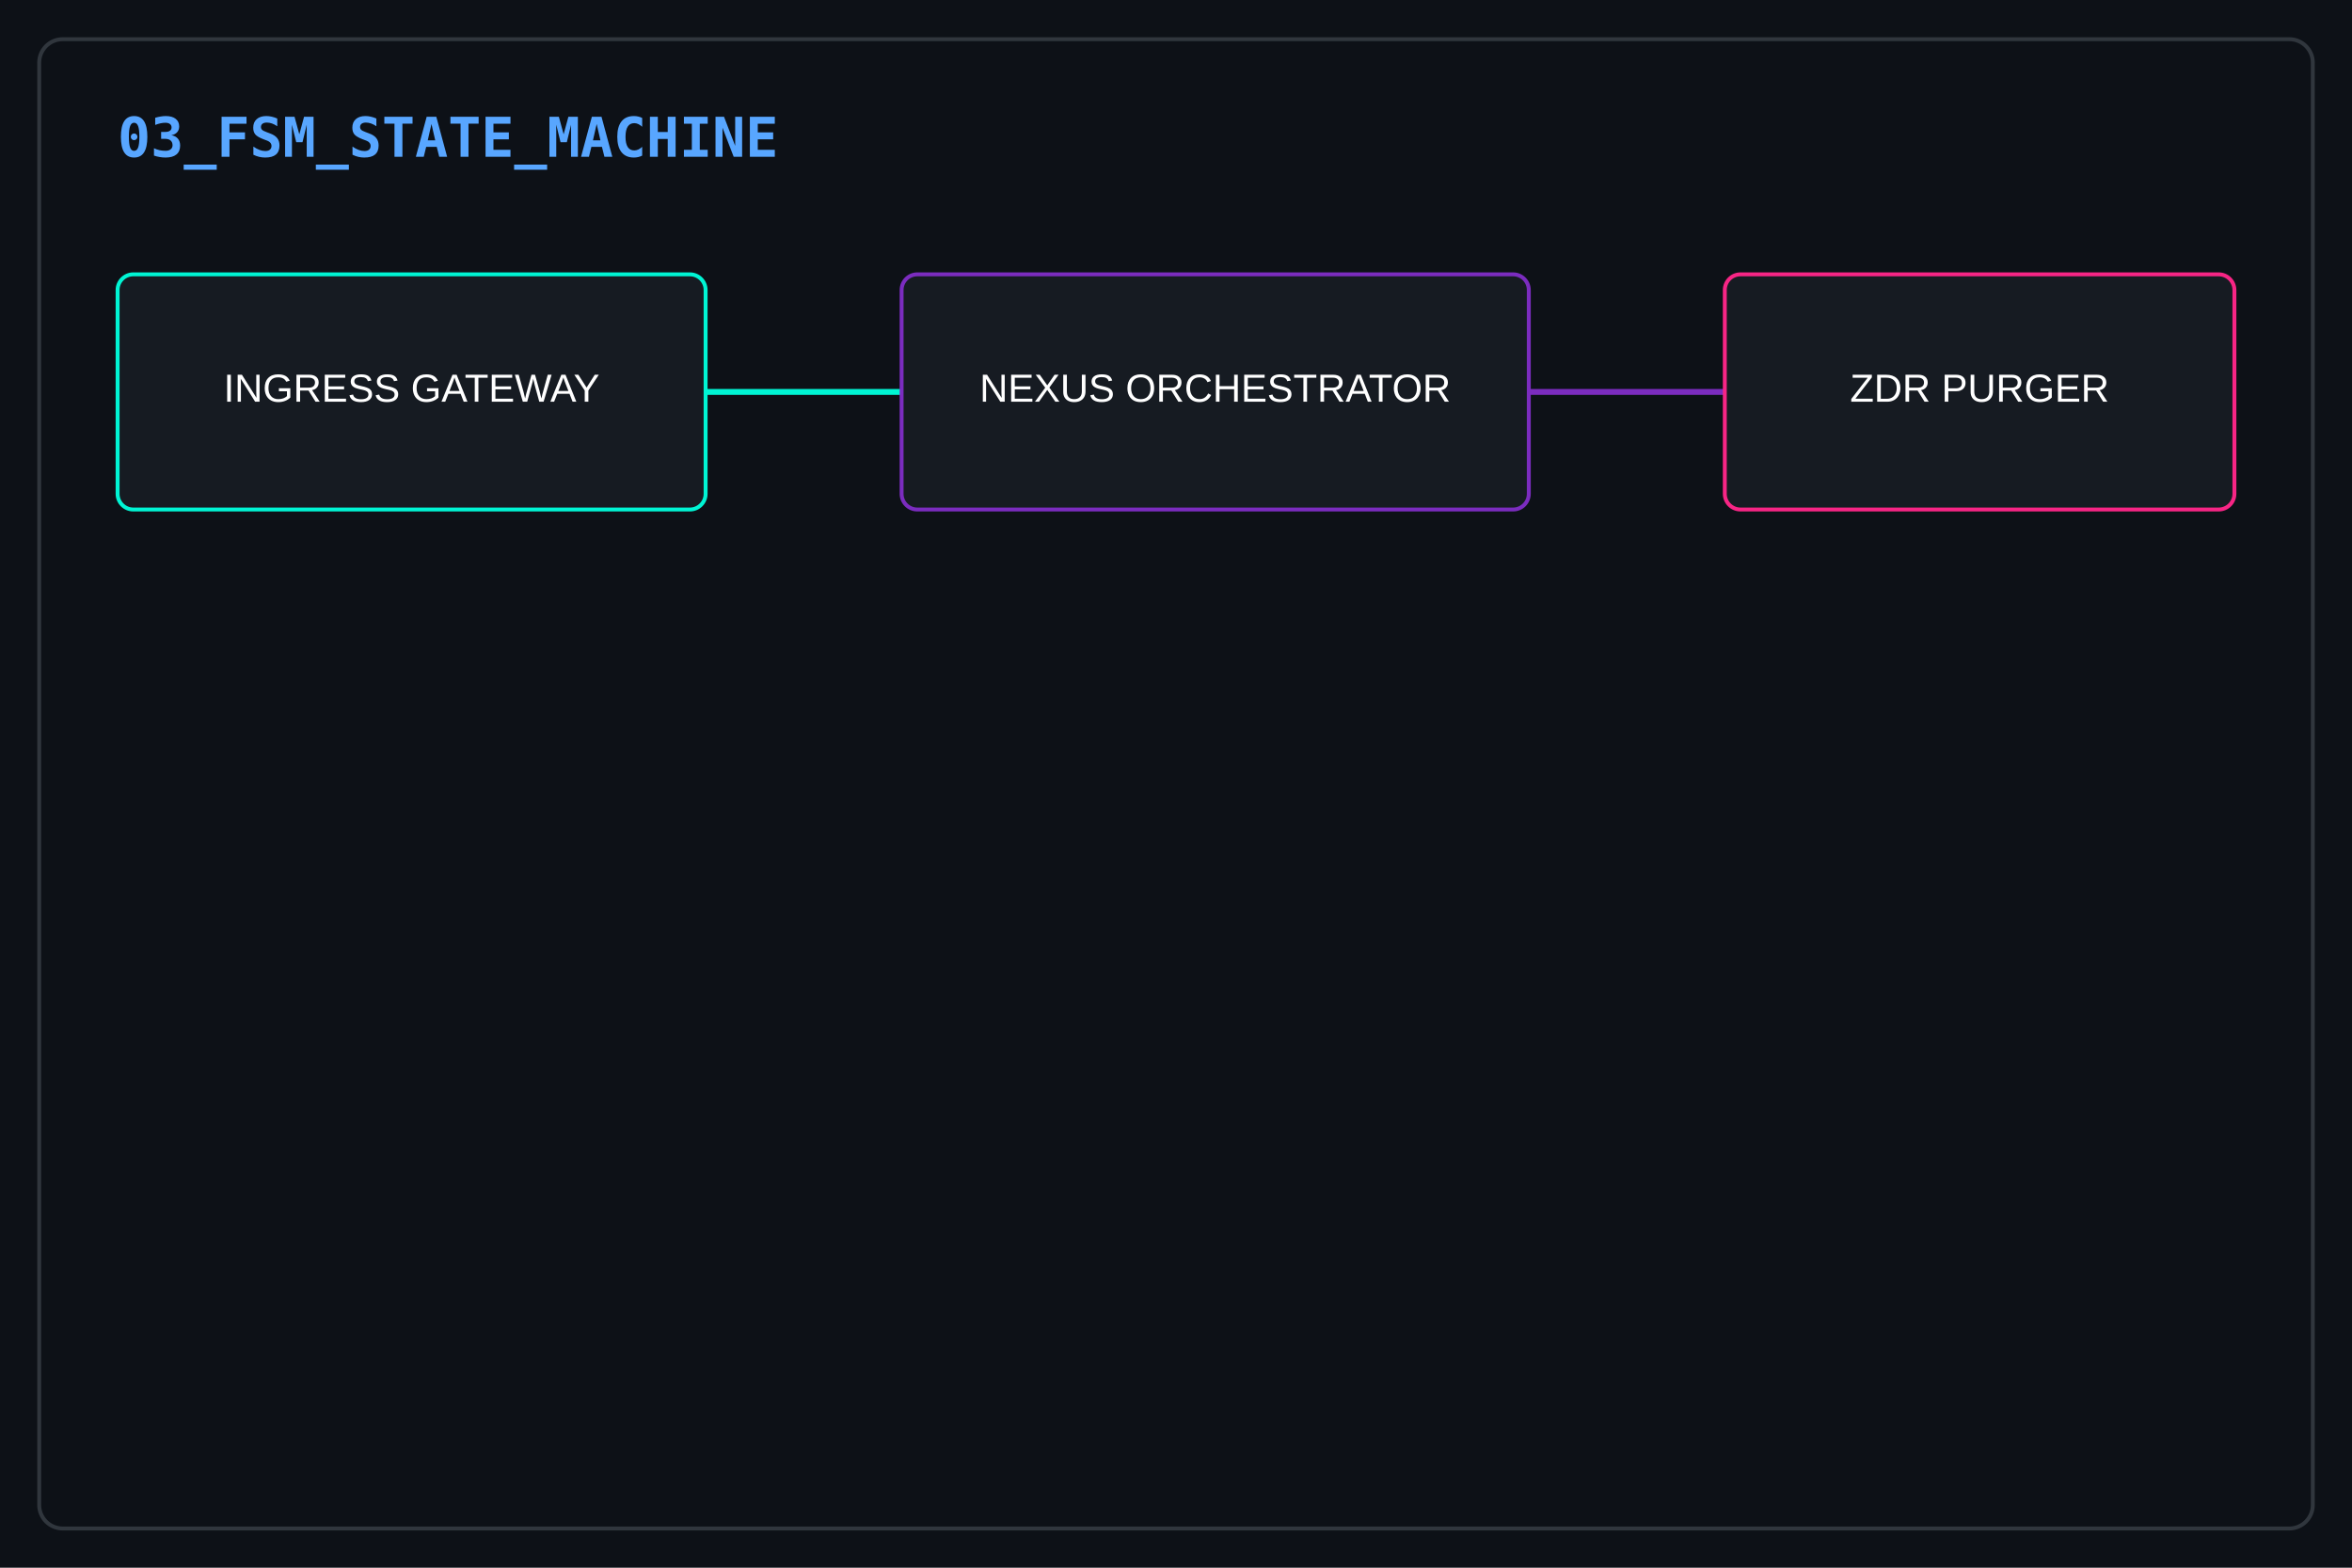
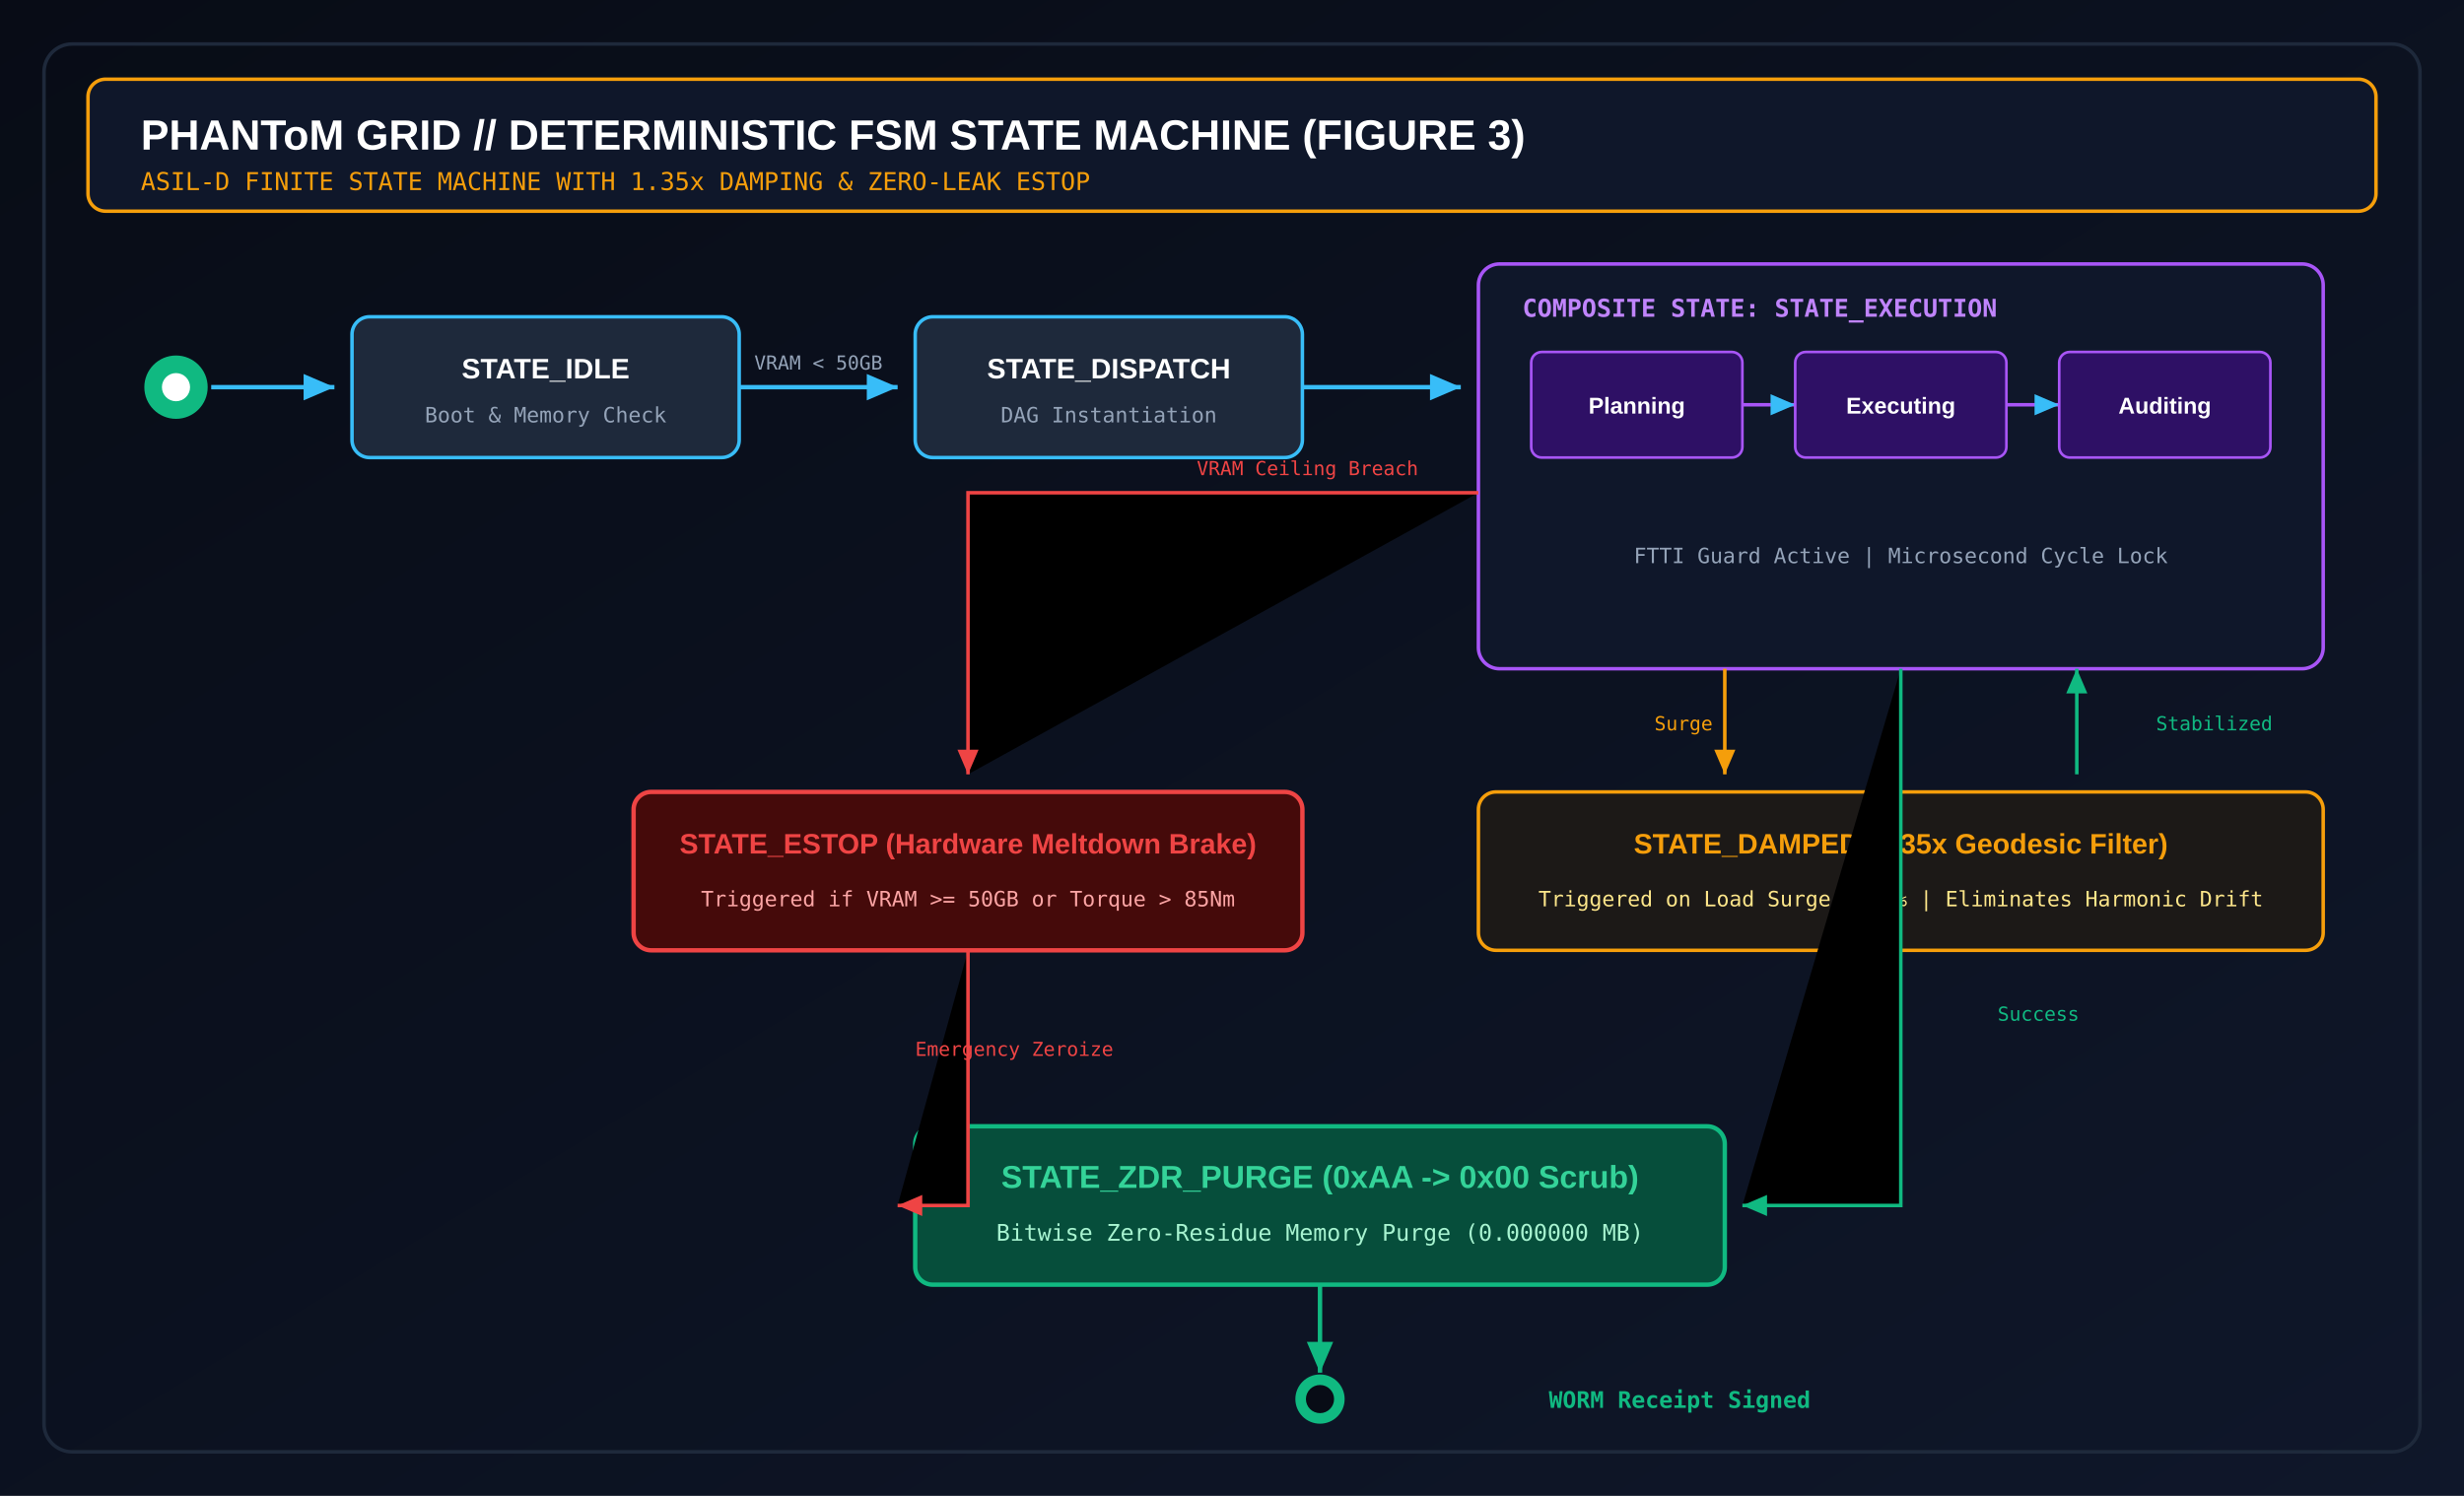
- <svg xmlns="http://www.w3.org/2000/svg" viewBox="0 0 1200 800" width="1200" height="800">
-   <rect width="100%" height="100%" fill="#0d1117" />
-   <rect x="20" y="20" width="1160" height="760" rx="12" fill="none" stroke="#30363d" stroke-width="2" />
-   <text x="60" y="80" fill="#58a6ff" font-family="Consolas, monospace" font-size="28" font-weight="bold">03_FSM_STATE_MACHINE</text>
-   <rect x="60" y="140" width="300" height="120" rx="8" fill="#161b22" stroke="#00f5d4" stroke-width="2" />
-   <text x="210" y="205" fill="#ffffff" font-family="Arial" font-size="20" text-anchor="middle">INGRESS GATEWAY</text>
-   <path d="M 360 200 L 460 200" stroke="#00f5d4" stroke-width="3" marker-end="url(#arrow)" />
-   <rect x="460" y="140" width="320" height="120" rx="8" fill="#161b22" stroke="#7b2cbf" stroke-width="2" />
-   <text x="620" y="205" fill="#ffffff" font-family="Arial" font-size="20" text-anchor="middle">NEXUS ORCHESTRATOR</text>
-   <path d="M 780 200 L 880 200" stroke="#7b2cbf" stroke-width="3" />
-   <rect x="880" y="140" width="260" height="120" rx="8" fill="#161b22" stroke="#f72585" stroke-width="2" />
-   <text x="1010" y="205" fill="#ffffff" font-family="Arial" font-size="20" text-anchor="middle">ZDR PURGER</text>
+ <svg xmlns="http://www.w3.org/2000/svg" viewBox="0 0 1400 850" width="1400" height="850">
+   <defs>
+     <linearGradient id="bgGrad3" x1="0%" y1="0%" x2="100%" y2="100%">
+       <stop offset="0%" stop-color="#080c16" />
+       <stop offset="100%" stop-color="#0f172a" />
+     </linearGradient>
+     <marker id="mArrow" markerWidth="8" markerHeight="8" refX="7" refY="3" orient="auto">
+       <path d="M0,0 L0,6 L7,3 z" fill="#38bdf8" />
+     </marker>
+     <marker id="mRed" markerWidth="8" markerHeight="8" refX="7" refY="3" orient="auto">
+       <path d="M0,0 L0,6 L7,3 z" fill="#ef4444" />
+     </marker>
+     <marker id="mGreen" markerWidth="8" markerHeight="8" refX="7" refY="3" orient="auto">
+       <path d="M0,0 L0,6 L7,3 z" fill="#10b981" />
+     </marker>
+     <marker id="mAmber" markerWidth="8" markerHeight="8" refX="7" refY="3" orient="auto">
+       <path d="M0,0 L0,6 L7,3 z" fill="#f59e0b" />
+     </marker>
+   </defs>
+   <rect width="100%" height="100%" fill="url(#bgGrad3)" />
+   <rect x="25" y="25" width="1350" height="800" rx="16" fill="none" stroke="#1e293b" stroke-width="2" />
+   <rect x="50" y="45" width="1300" height="75" rx="10" fill="#0f172a" stroke="#f59e0b" stroke-width="2" />
+   <text x="80" y="85" fill="#ffffff" font-family="-apple-system, BlinkMacSystemFont, 'Segoe UI', Arial" font-size="24" font-weight="900">PHANToM GRID // DETERMINISTIC FSM STATE MACHINE (FIGURE 3)</text>
+   <text x="80" y="108" fill="#f59e0b" font-family="Consolas, monospace" font-size="14">ASIL-D FINITE STATE MACHINE WITH 1.35x DAMPING &amp; ZERO-LEAK ESTOP</text>
+   <circle cx="100" cy="220" r="18" fill="#10b981" />
+   <circle cx="100" cy="220" r="8" fill="#ffffff" />
+   <path d="M 120 220 L 190 220" stroke="#38bdf8" stroke-width="2.5" marker-end="url(#mArrow)" />
+   <rect x="200" y="180" width="220" height="80" rx="10" fill="#1e293b" stroke="#38bdf8" stroke-width="2" />
+   <text x="310" y="215" fill="#ffffff" font-family="Arial" font-size="16" font-weight="bold" text-anchor="middle">STATE_IDLE</text>
+   <text x="310" y="240" fill="#94a3b8" font-family="Consolas, monospace" font-size="12" text-anchor="middle">Boot &amp; Memory Check</text>
+   <path d="M 420 220 L 510 220" stroke="#38bdf8" stroke-width="2.5" marker-end="url(#mArrow)" />
+   <text x="465" y="210" fill="#94a3b8" font-family="Consolas, monospace" font-size="11" text-anchor="middle">VRAM &lt; 50GB</text>
+   <rect x="520" y="180" width="220" height="80" rx="10" fill="#1e293b" stroke="#38bdf8" stroke-width="2" />
+   <text x="630" y="215" fill="#ffffff" font-family="Arial" font-size="16" font-weight="bold" text-anchor="middle">STATE_DISPATCH</text>
+   <text x="630" y="240" fill="#94a3b8" font-family="Consolas, monospace" font-size="12" text-anchor="middle">DAG Instantiation</text>
+   <path d="M 740 220 L 830 220" stroke="#38bdf8" stroke-width="2.5" marker-end="url(#mArrow)" />
+   <rect x="840" y="150" width="480" height="230" rx="12" fill="#0f172a" stroke="#a855f7" stroke-width="2" />
+   <text x="865" y="180" fill="#c084fc" font-family="Consolas, monospace" font-size="14" font-weight="bold">COMPOSITE STATE: STATE_EXECUTION</text>
+   <rect x="870" y="200" width="120" height="60" rx="6" fill="#2e1065" stroke="#a855f7" stroke-width="1.5" />
+   <text x="930" y="235" fill="#ffffff" font-family="Arial" font-size="13" font-weight="bold" text-anchor="middle">Planning</text>
+   <path d="M 990 230 L 1020 230" stroke="#a855f7" stroke-width="2" marker-end="url(#mArrow)" />
+   <rect x="1020" y="200" width="120" height="60" rx="6" fill="#2e1065" stroke="#a855f7" stroke-width="1.5" />
+   <text x="1080" y="235" fill="#ffffff" font-family="Arial" font-size="13" font-weight="bold" text-anchor="middle">Executing</text>
+   <path d="M 1140 230 L 1170 230" stroke="#a855f7" stroke-width="2" marker-end="url(#mArrow)" />
+   <rect x="1170" y="200" width="120" height="60" rx="6" fill="#2e1065" stroke="#a855f7" stroke-width="1.5" />
+   <text x="1230" y="235" fill="#ffffff" font-family="Arial" font-size="13" font-weight="bold" text-anchor="middle">Auditing</text>
+   <text x="1080" y="320" fill="#94a3b8" font-family="Consolas, monospace" font-size="12" text-anchor="middle">FTTI Guard Active | Microsecond Cycle Lock</text>
+   <rect x="840" y="450" width="480" height="90" rx="10" fill="#1c1917" stroke="#f59e0b" stroke-width="2" />
+   <text x="1080" y="485" fill="#f59e0b" font-family="Arial" font-size="16" font-weight="bold" text-anchor="middle">STATE_DAMPED (1.35x Geodesic Filter)</text>
+   <text x="1080" y="515" fill="#fde68a" font-family="Consolas, monospace" font-size="12" text-anchor="middle">Triggered on Load Surge &gt; 85% | Eliminates Harmonic Drift</text>
+   <path d="M 980 380 L 980 440" stroke="#f59e0b" stroke-width="2" marker-end="url(#mAmber)" />
+   <text x="940" y="415" fill="#f59e0b" font-family="Consolas, monospace" font-size="11">Surge</text>
+   <path d="M 1180 440 L 1180 380" stroke="#10b981" stroke-width="2" marker-end="url(#mGreen)" />
+   <text x="1225" y="415" fill="#10b981" font-family="Consolas, monospace" font-size="11">Stabilized</text>
+   <rect x="360" y="450" width="380" height="90" rx="10" fill="#450a0a" stroke="#ef4444" stroke-width="2.5" />
+   <text x="550" y="485" fill="#ef4444" font-family="Arial" font-size="16" font-weight="bold" text-anchor="middle">STATE_ESTOP (Hardware Meltdown Brake)</text>
+   <text x="550" y="515" fill="#fca5a5" font-family="Consolas, monospace" font-size="12" text-anchor="middle">Triggered if VRAM &gt;= 50GB or Torque &gt; 85Nm</text>
+   <path d="M 840 280 L 550 280 L 550 440" stroke="#ef4444" stroke-width="2" marker-end="url(#mRed)" />
+   <text x="680" y="270" fill="#ef4444" font-family="Consolas, monospace" font-size="11">VRAM Ceiling Breach</text>
+   <rect x="520" y="640" width="460" height="90" rx="10" fill="#064e3b" stroke="#10b981" stroke-width="2.5" />
+   <text x="750" y="675" fill="#34d399" font-family="Arial" font-size="18" font-weight="bold" text-anchor="middle">STATE_ZDR_PURGE (0xAA -&gt; 0x00 Scrub)</text>
+   <text x="750" y="705" fill="#a7f3d0" font-family="Consolas, monospace" font-size="13" text-anchor="middle">Bitwise Zero-Residue Memory Purge (0.000000 MB)</text>
+   <path d="M 1080 380 L 1080 685 L 990 685" stroke="#10b981" stroke-width="2" marker-end="url(#mGreen)" />
+   <text x="1135" y="580" fill="#10b981" font-family="Consolas, monospace" font-size="11">Success</text>
+   <path d="M 550 540 L 550 685 L 510 685" stroke="#ef4444" stroke-width="2" marker-end="url(#mRed)" />
+   <text x="520" y="600" fill="#ef4444" font-family="Consolas, monospace" font-size="11">Emergency Zeroize</text>
+   <path d="M 750 730 L 750 780" stroke="#10b981" stroke-width="2.5" marker-end="url(#mGreen)" />
+   <circle cx="750" cy="795" r="14" fill="#10b981" />
+   <circle cx="750" cy="795" r="8" fill="#080c16" />
+   <text x="880" y="800" fill="#10b981" font-family="Consolas, monospace" font-size="13" font-weight="bold">WORM Receipt Signed</text>
</svg>
